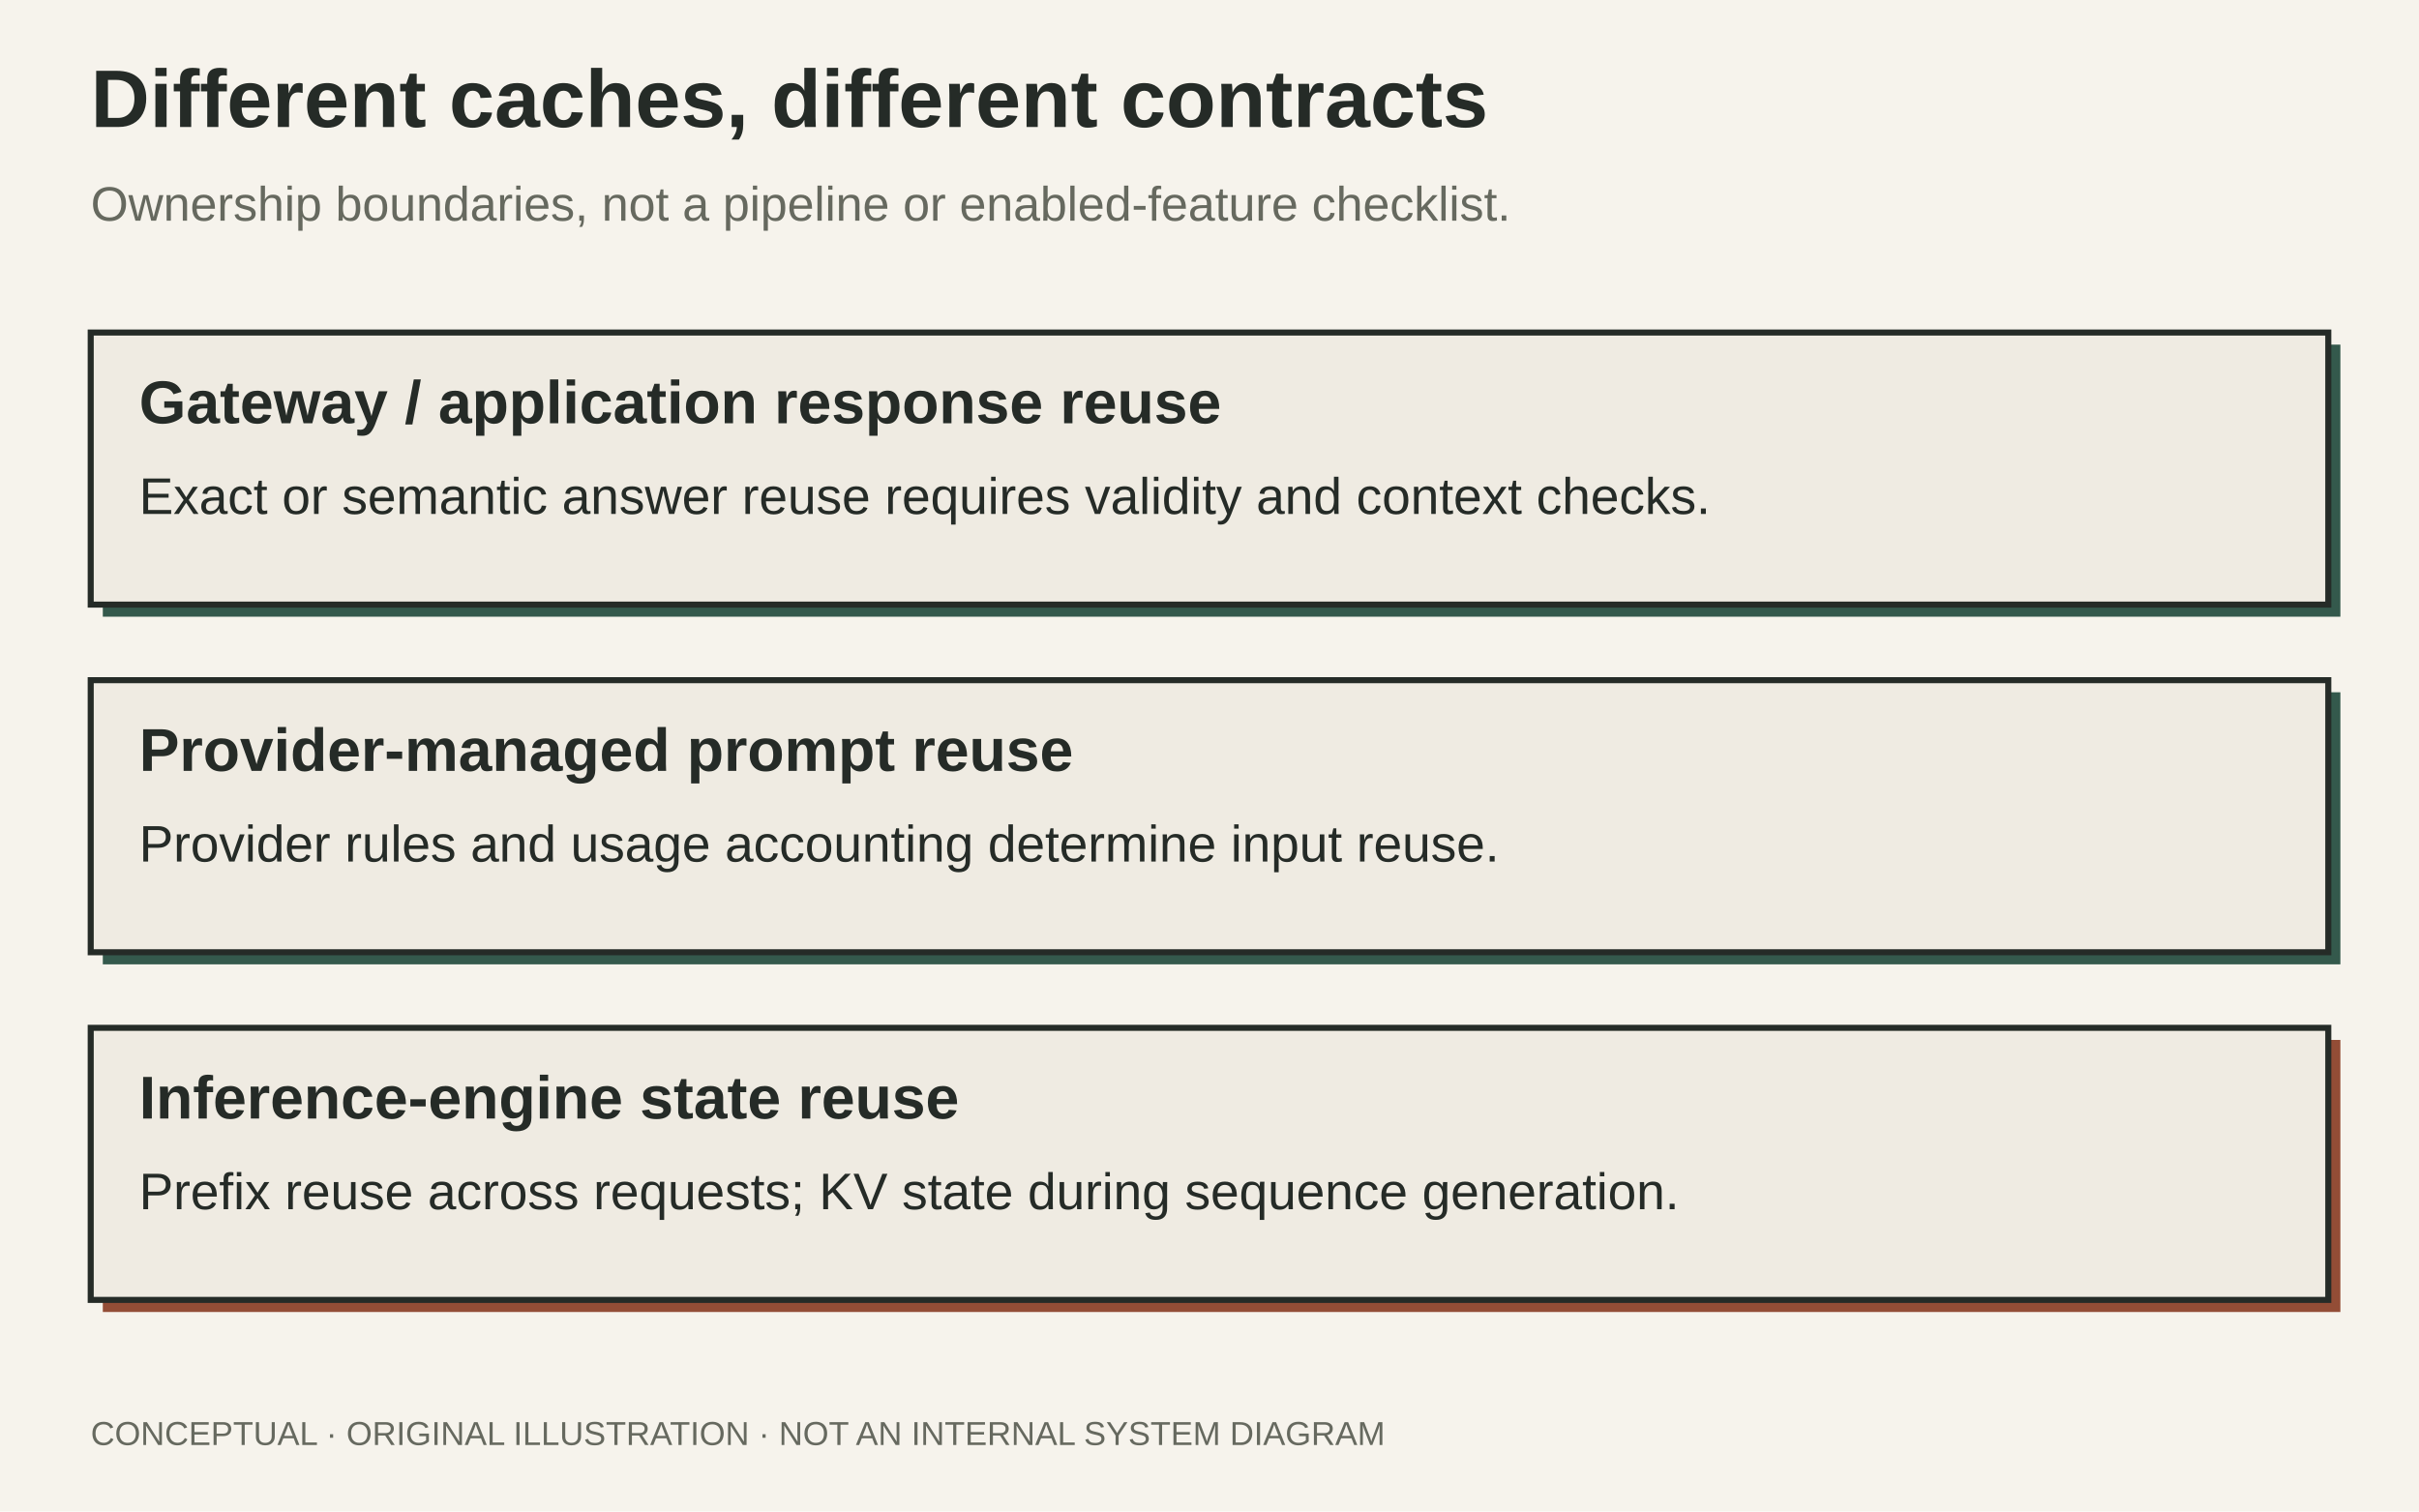
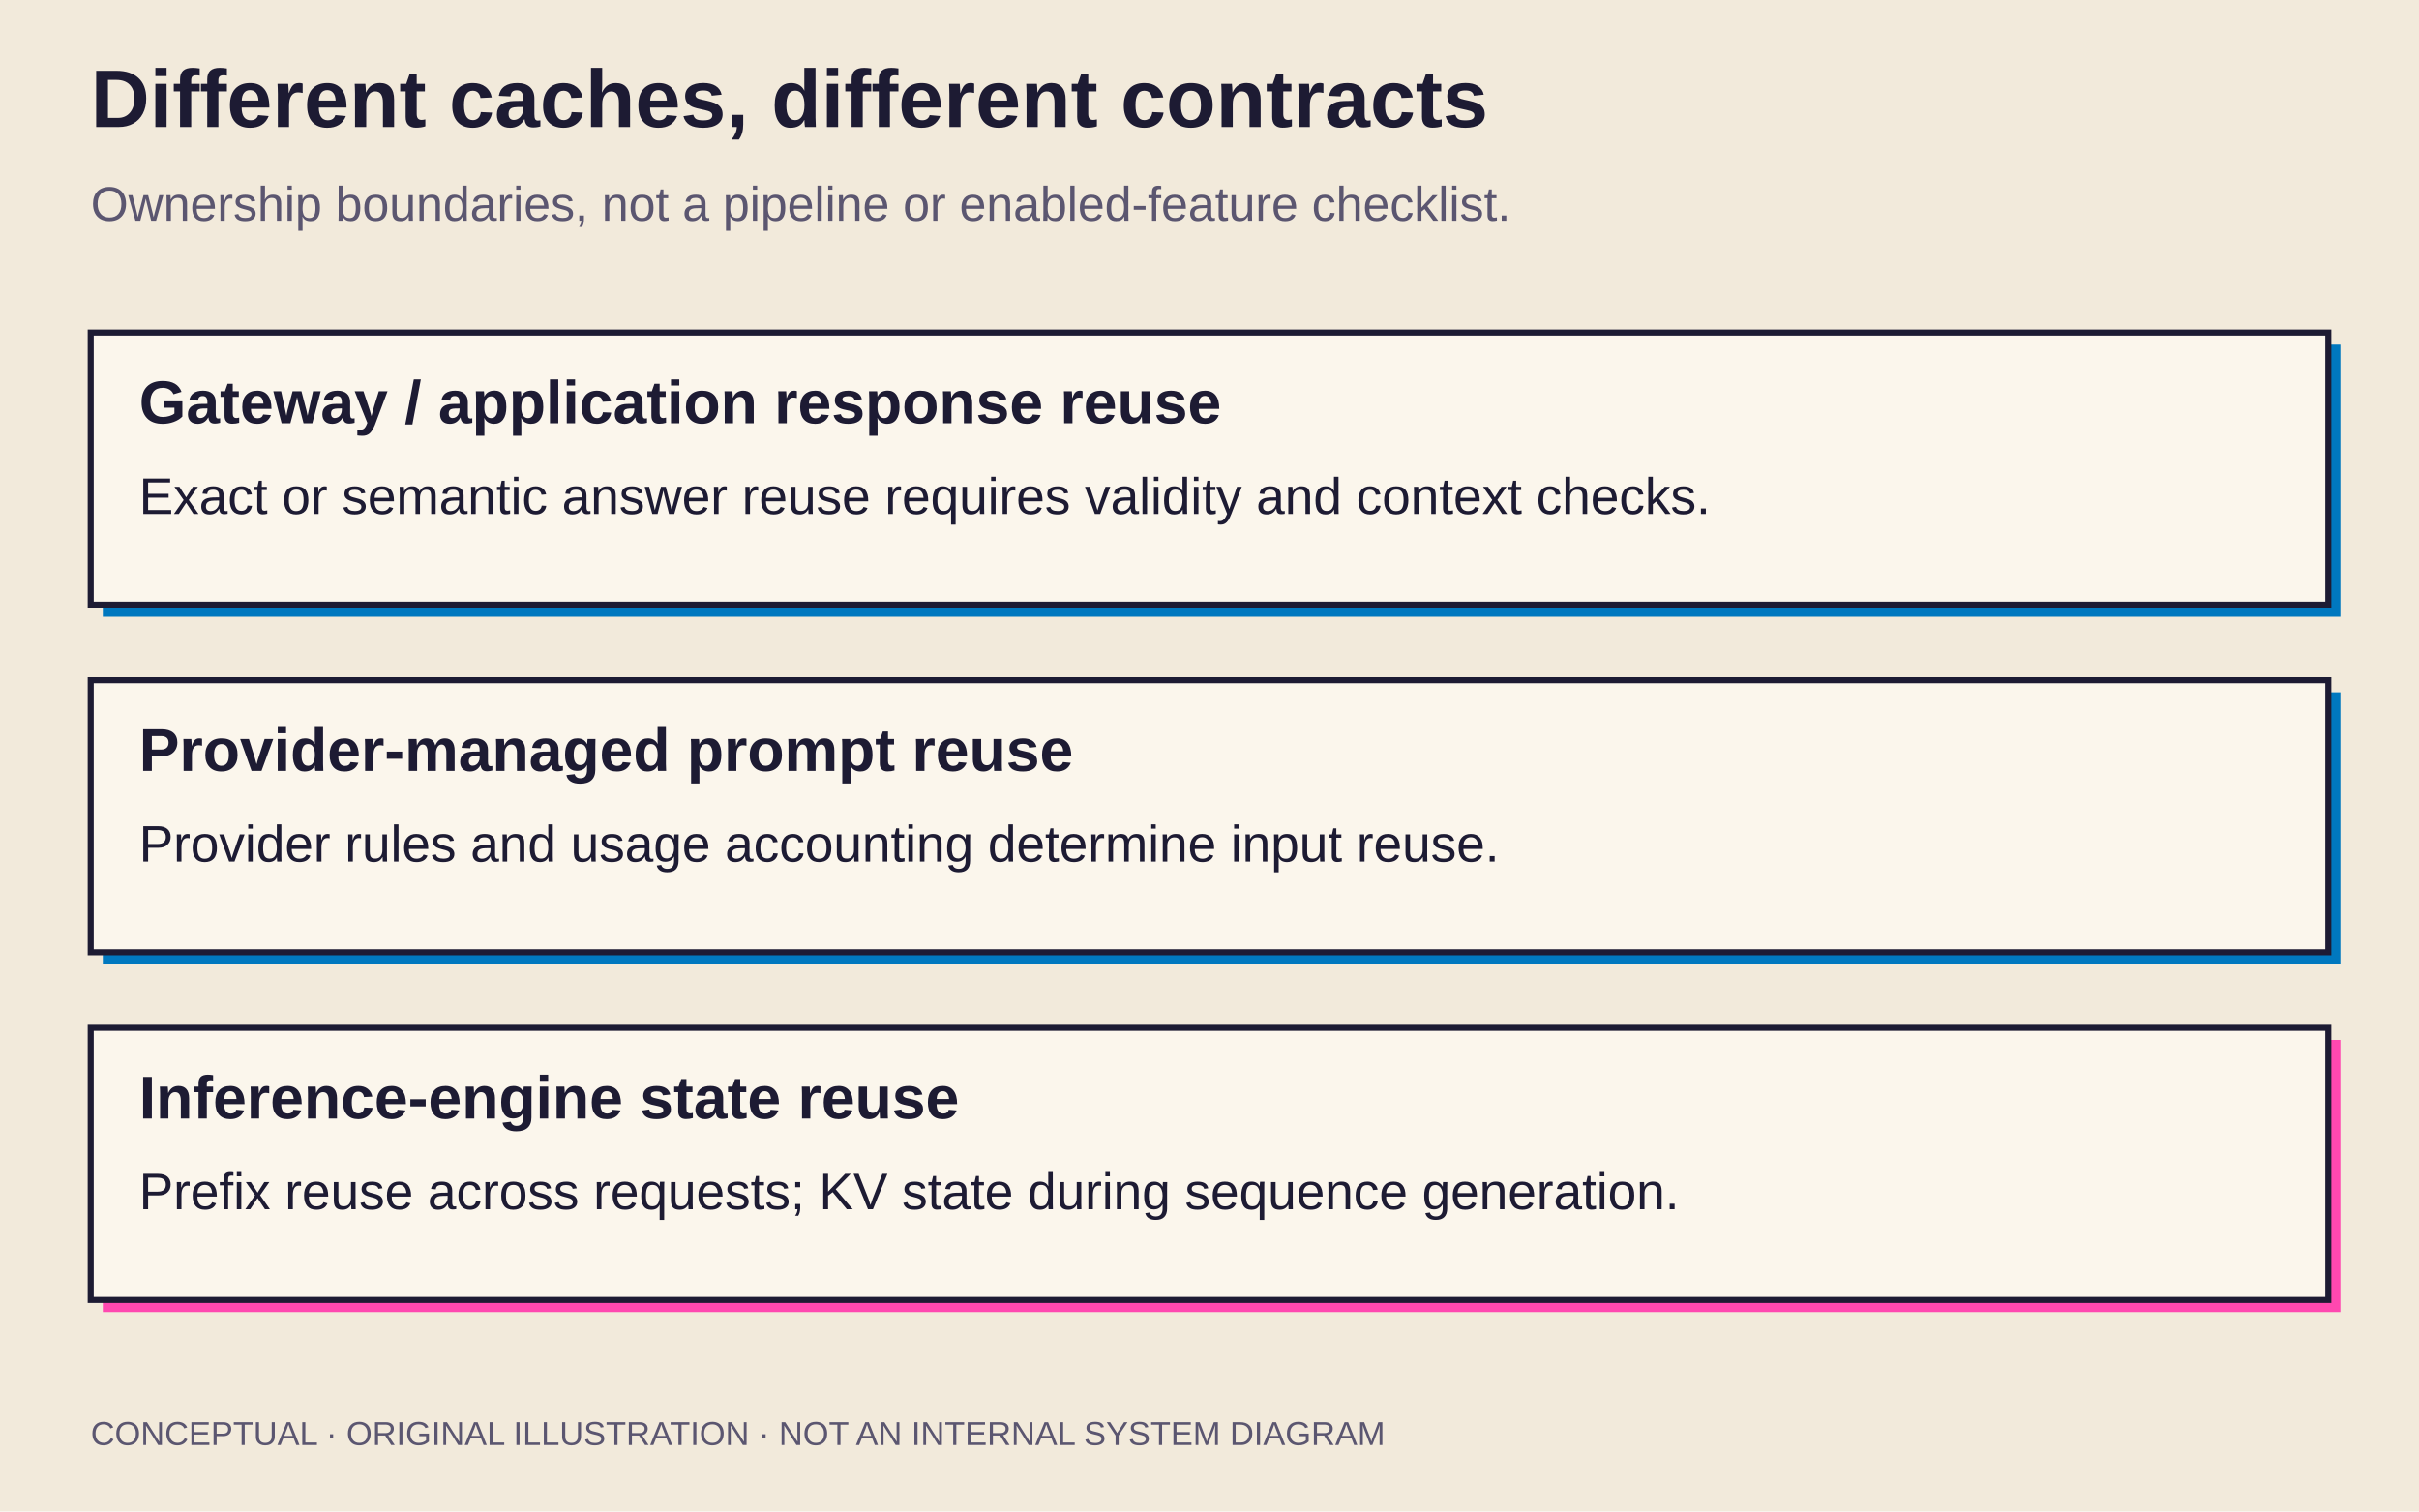
<svg xmlns="http://www.w3.org/2000/svg" width="800" height="500" viewBox="0 0 800 500" role="img" aria-labelledby="title desc">
  <defs>
    <marker id="arrow" viewBox="0 0 10 10" refX="9" refY="5" markerWidth="7" markerHeight="7" orient="auto-start-reverse">
-       <path d="M1 1 L9 5 L1 9" fill="none" stroke="#34594c" stroke-width="1.5" />
+       <path d="M1 1 L9 5 L1 9" fill="none" stroke="#0078bf" stroke-width="1.5" />
    </marker>
  </defs>
-   <rect width="800" height="500" fill="#f6f3ec" />
+   <rect width="800" height="500" fill="#f2eadb" />
  <g font-family="Arial, Helvetica, sans-serif">
-     <text x="30" y="42" font-size="27" fill="#252b27" font-weight="700">
+     <text x="30" y="42" font-size="27" fill="#1d1b33" font-weight="700">
      <tspan x="30" dy="0">Different caches, different contracts</tspan>
    </text>
-     <text x="30" y="73" font-size="16" fill="#66695f" font-weight="400">
+     <text x="30" y="73" font-size="16" fill="#5b5670" font-weight="400">
      <tspan x="30" dy="0">Ownership boundaries, not a pipeline or enabled-feature checklist.</tspan>
    </text>
-     <rect x="34" y="114" width="740" height="90" fill="#34594c" />
-     <rect x="30" y="110" width="740" height="90" fill="#efebe2" stroke="#252b27" stroke-width="2" />
-     <text x="46" y="140" font-size="20" fill="#252b27" font-weight="700">
+     <rect x="34" y="114" width="740" height="90" fill="#0078bf" />
+     <rect x="30" y="110" width="740" height="90" fill="#fbf6ec" stroke="#1d1b33" stroke-width="2" />
+     <text x="46" y="140" font-size="20" fill="#1d1b33" font-weight="700">
      <tspan x="46" dy="0">Gateway / application response reuse</tspan>
    </text>
-     <text x="46" y="170" font-size="17" fill="#252b27" font-weight="400">
+     <text x="46" y="170" font-size="17" fill="#1d1b33" font-weight="400">
      <tspan x="46" dy="0">Exact or semantic answer reuse requires validity and context checks.</tspan>
    </text>
-     <rect x="34" y="229" width="740" height="90" fill="#34594c" />
-     <rect x="30" y="225" width="740" height="90" fill="#efebe2" stroke="#252b27" stroke-width="2" />
-     <text x="46" y="255" font-size="20" fill="#252b27" font-weight="700">
+     <rect x="34" y="229" width="740" height="90" fill="#0078bf" />
+     <rect x="30" y="225" width="740" height="90" fill="#fbf6ec" stroke="#1d1b33" stroke-width="2" />
+     <text x="46" y="255" font-size="20" fill="#1d1b33" font-weight="700">
      <tspan x="46" dy="0">Provider-managed prompt reuse</tspan>
    </text>
-     <text x="46" y="285" font-size="17" fill="#252b27" font-weight="400">
+     <text x="46" y="285" font-size="17" fill="#1d1b33" font-weight="400">
      <tspan x="46" dy="0">Provider rules and usage accounting determine input reuse.</tspan>
    </text>
-     <rect x="34" y="344" width="740" height="90" fill="#934d36" />
-     <rect x="30" y="340" width="740" height="90" fill="#efebe2" stroke="#252b27" stroke-width="2" />
-     <text x="46" y="370" font-size="20" fill="#252b27" font-weight="700">
+     <rect x="34" y="344" width="740" height="90" fill="#ff48b0" />
+     <rect x="30" y="340" width="740" height="90" fill="#fbf6ec" stroke="#1d1b33" stroke-width="2" />
+     <text x="46" y="370" font-size="20" fill="#1d1b33" font-weight="700">
      <tspan x="46" dy="0">Inference-engine state reuse</tspan>
    </text>
-     <text x="46" y="400" font-size="17" fill="#252b27" font-weight="400">
+     <text x="46" y="400" font-size="17" fill="#1d1b33" font-weight="400">
      <tspan x="46" dy="0">Prefix reuse across requests; KV state during sequence generation.</tspan>
    </text>
-     <text x="30" y="478" font-size="11" fill="#66695f" font-weight="400">
+     <text x="30" y="478" font-size="11" fill="#5b5670" font-weight="400">
      <tspan x="30" dy="0">CONCEPTUAL · ORIGINAL ILLUSTRATION · NOT AN INTERNAL SYSTEM DIAGRAM</tspan>
    </text>
  </g>
</svg>
